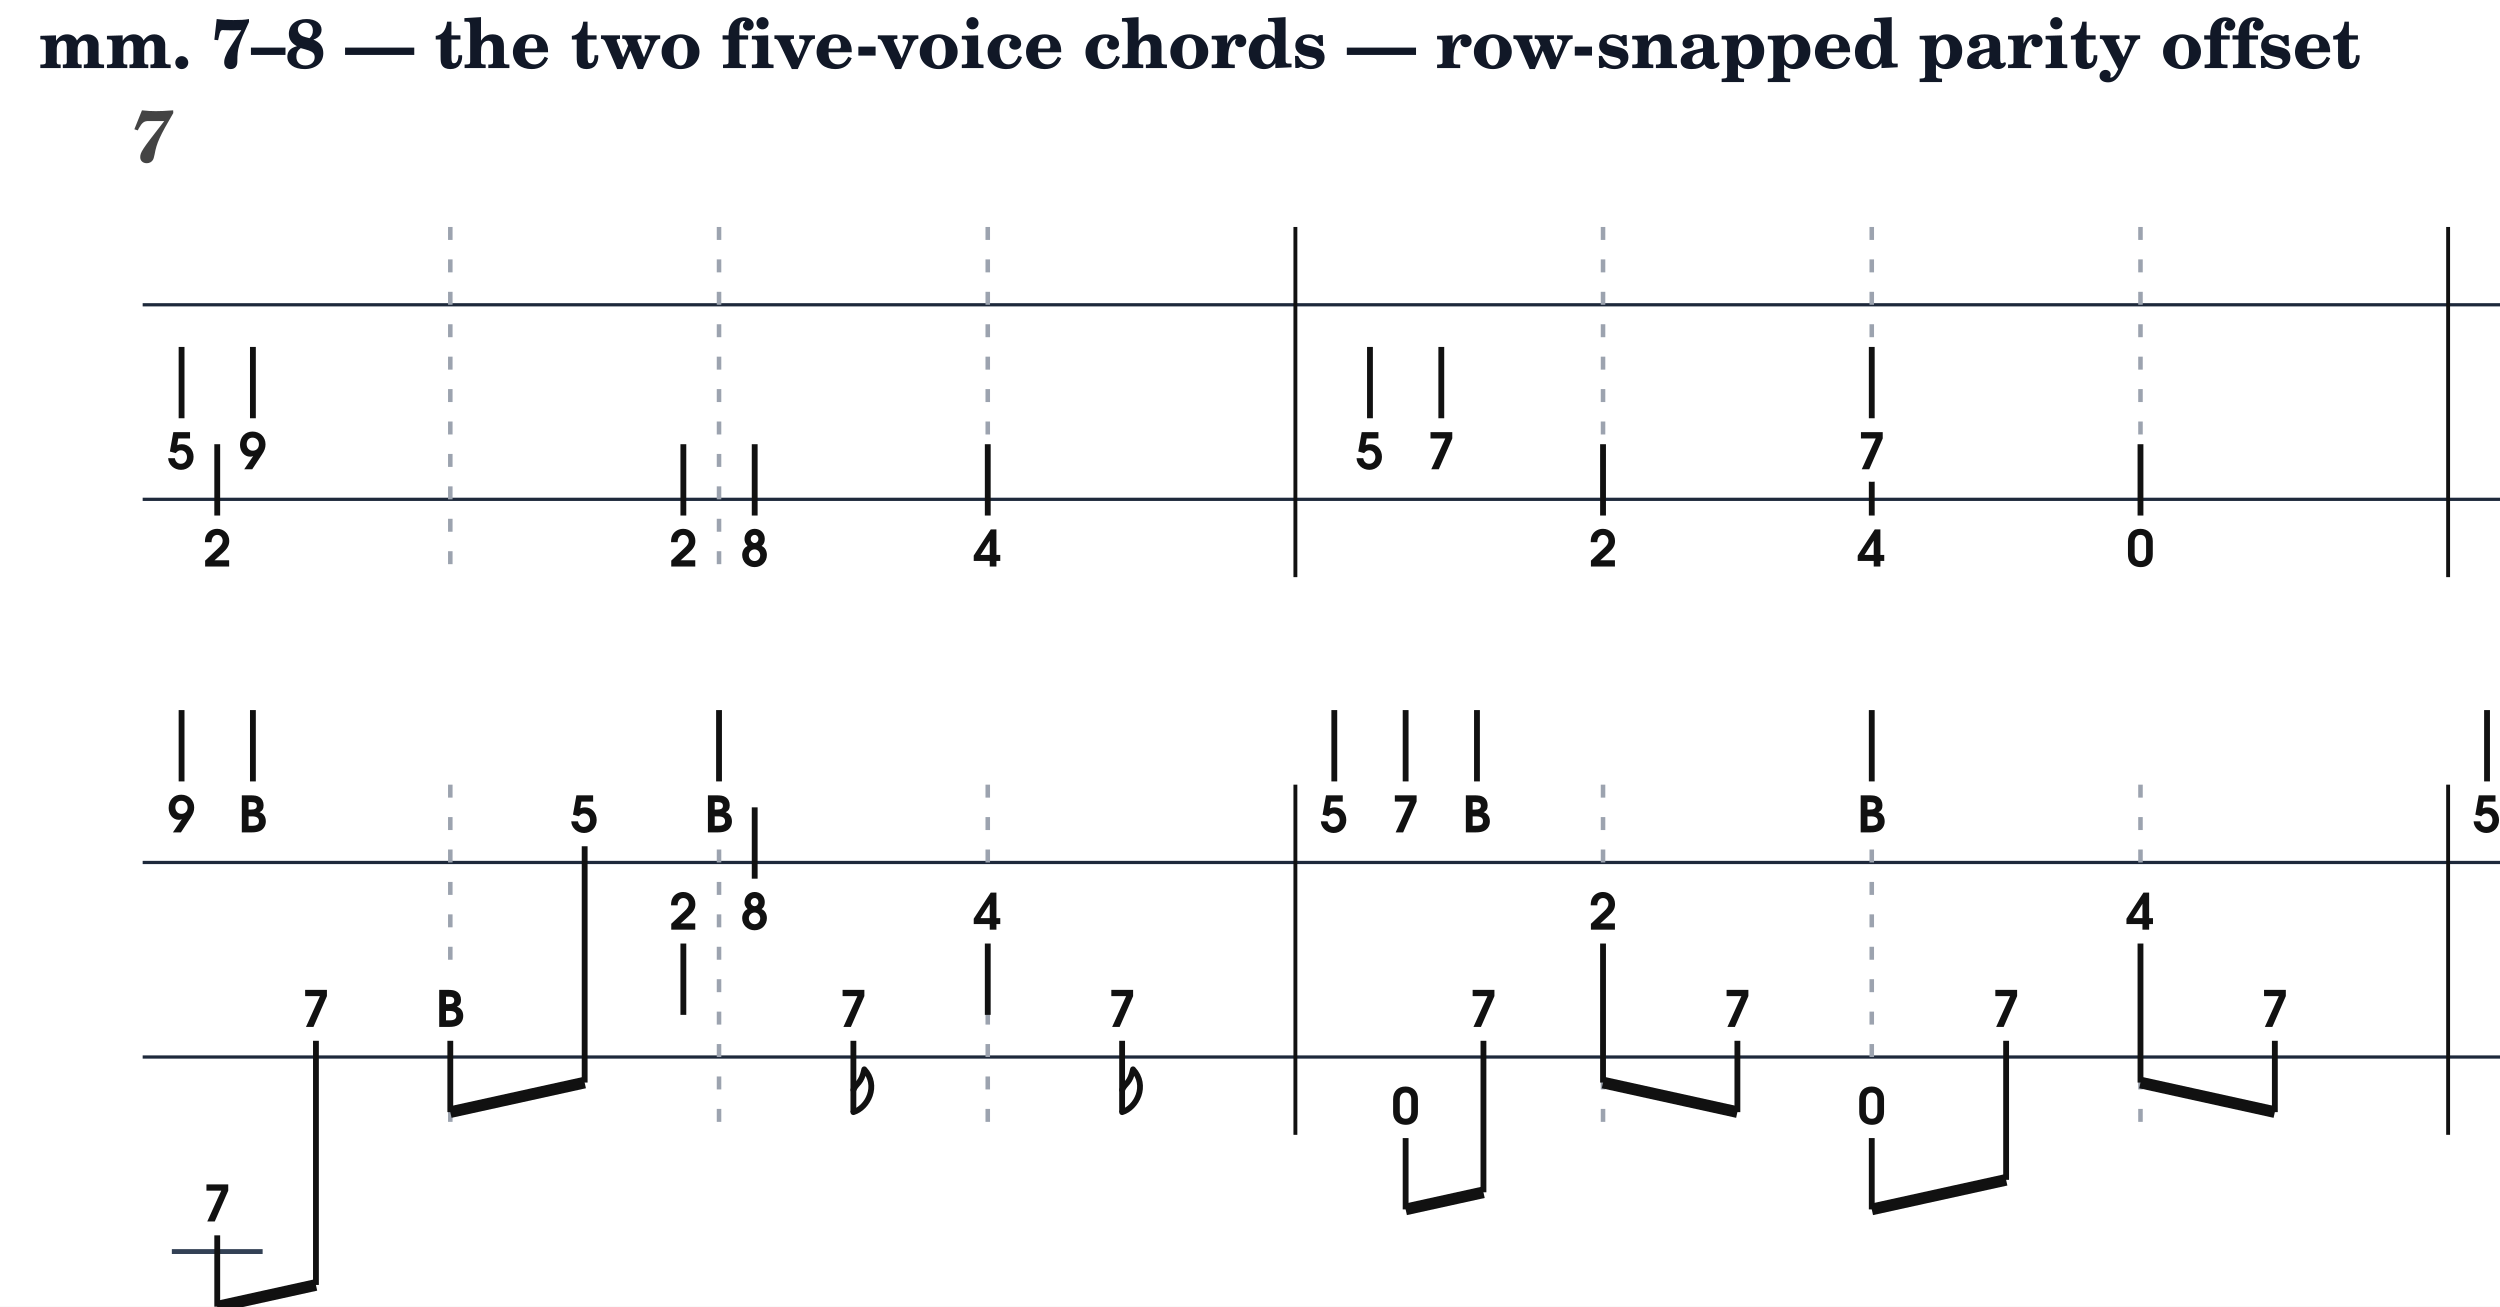
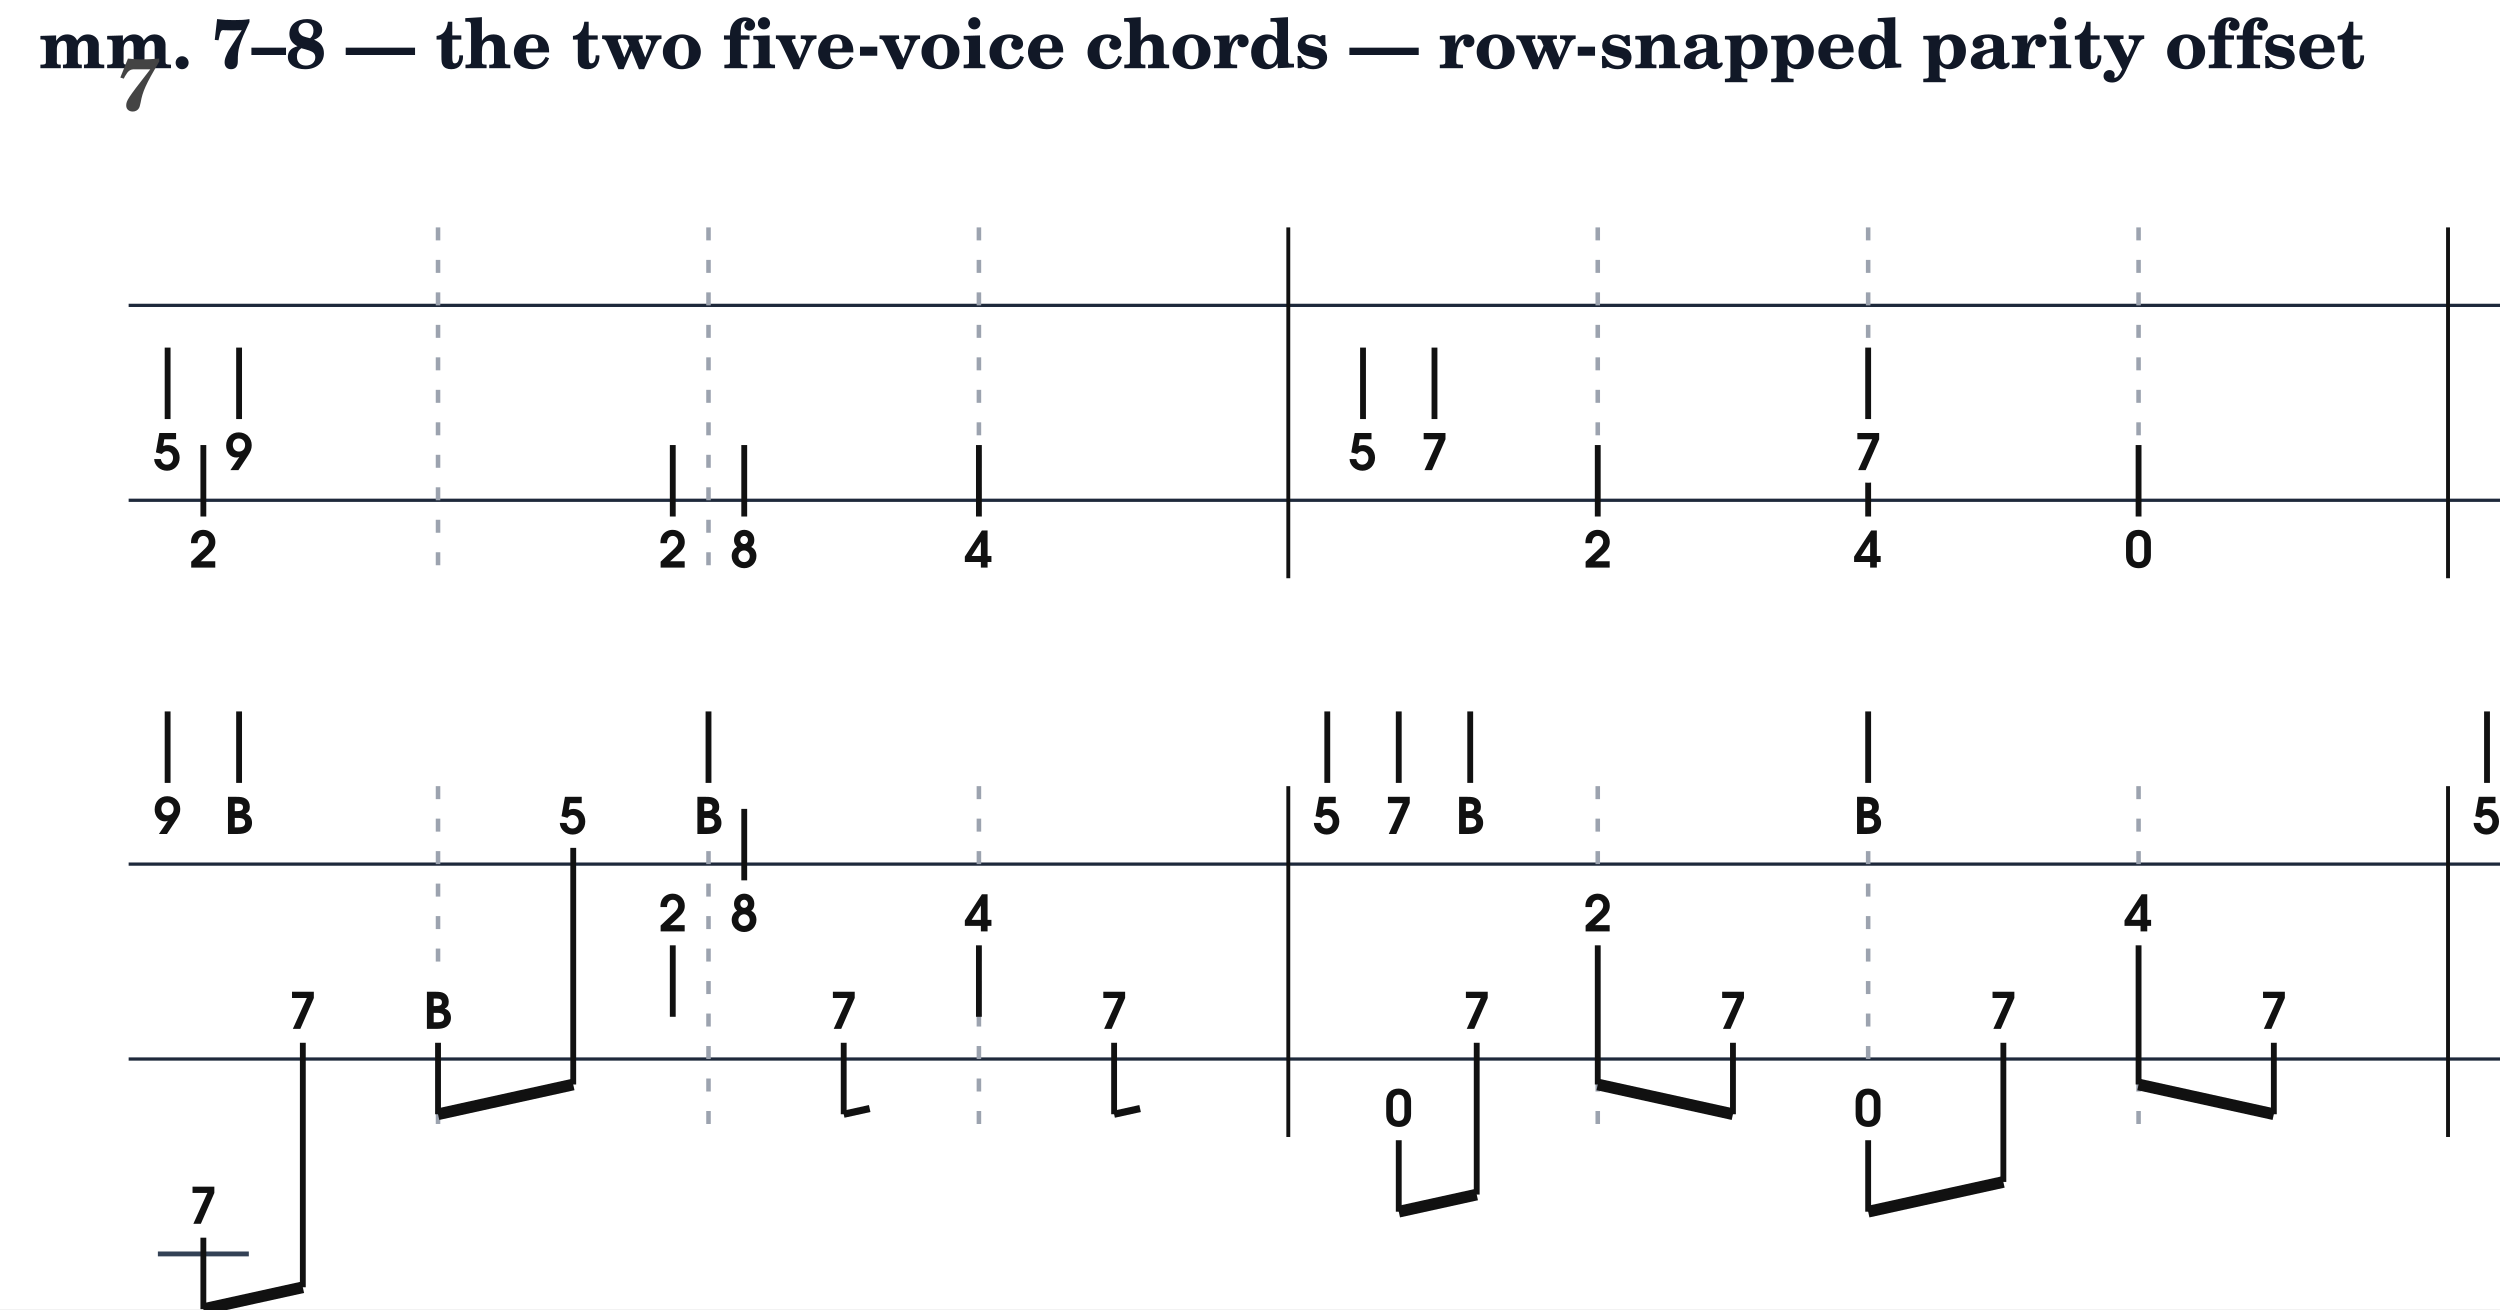
- <svg xmlns="http://www.w3.org/2000/svg" viewBox="16.00 540.26 385.52 201.50" width="385.52pt" height="201.50pt" style="background:#FFFFFF;">
+ <svg xmlns="http://www.w3.org/2000/svg" viewBox="16.00 540.26 384.79 201.50" width="384.79pt" height="201.50pt" style="background:#FFFFFF;">
  <defs>
    <style>
      .janko-title { font-family: "Century Schoolbook", "Baskerville", "Liberation Serif", "DejaVu Serif", "Times New Roman", Georgia, serif; font-weight: 600; font-size: 11pt; letter-spacing: 0.3px; fill: #111111; }
      .janko-subtitle { font-family: "Century Schoolbook", "Baskerville", "Liberation Serif", "DejaVu Serif", "Times New Roman", Georgia, serif; font-style: italic; font-size: 8.5pt; fill: #333333; }
      .janko-meta { font-family: "Century Schoolbook", "Baskerville", "Liberation Serif", "DejaVu Serif", "Times New Roman", Georgia, serif; font-style: italic; font-size: 8pt; fill: #222222; }
      .janko-measure-num { font-family: "Century Schoolbook", "Baskerville", "Liberation Serif", "DejaVu Serif", "Times New Roman", Georgia, serif; font-style: italic; font-size: 8.5pt; fill: #444444; font-weight: bold; }
      .janko-octave-label { font-family: "DejaVu Sans Mono", monospace; font-size: 7.5pt; font-weight: bold; fill: #6B7280; }
      .janko-hand-label { font-family: "Century Schoolbook", "Baskerville", "Liberation Serif", "DejaVu Serif", "Times New Roman", Georgia, serif; font-style: italic; font-size: 8pt; fill: #555555; }
      .janko-ts-num { font-family: "Century Schoolbook", "Baskerville", "Liberation Serif", "DejaVu Serif", "Times New Roman", Georgia, serif; font-weight: bold; font-size: 14pt; fill: #111111; text-anchor: middle; }
      .janko-caption { font-family: "Century Schoolbook", "Baskerville", "Liberation Serif", "DejaVu Serif", "Times New Roman", Georgia, serif; font-weight: 600; font-size: 8pt; fill: #111827; }
      .janko-caption-sub { font-family: "Century Schoolbook", "Baskerville", "Liberation Serif", "DejaVu Serif", "Times New Roman", Georgia, serif; font-style: italic; font-size: 7.5pt; fill: #4B5563; }
      .janko-digit { font-family: "URW Gothic", "Century Gothic", "ITC Avant Garde Gothic", "Avant Garde", sans-serif; text-anchor: middle; font-weight: bold; }
    </style>
  </defs>
-   <rect x="16.00" y="540.26" width="385.52" height="201.50" fill="#FFFFFF" />
+   <rect x="16.00" y="540.26" width="384.79" height="201.50" fill="#FFFFFF" />
  <text x="22.00" y="550.76" class="janko-caption" font-size="7.00pt">mm. 7–8 — the two five-voice chords — row-snapped parity offset</text>
  <g class="janko-crop-body">
    <g id="system-3">
-       <text class="janko-measure-num" x="36.00" y="565.26">7</text>
+       <text class="janko-measure-num" x="33.80" y="557.26">7</text>
      <g class="janko-staff-lines">
-         <line x1="38.00" y1="587.26" x2="571.28" y2="587.26" stroke="#1E293B" stroke-width="0.50" />
-         <line x1="38.00" y1="703.26" x2="571.28" y2="703.26" stroke="#1E293B" stroke-width="0.50" />
-         <line x1="38.00" y1="617.26" x2="571.28" y2="617.26" stroke="#1E293B" stroke-width="0.50" />
-         <line x1="38.00" y1="673.26" x2="571.28" y2="673.26" stroke="#1E293B" stroke-width="0.50" />
+         <line x1="35.80" y1="587.26" x2="571.28" y2="587.26" stroke="#1E293B" stroke-width="0.50" />
+         <line x1="35.80" y1="703.26" x2="571.28" y2="703.26" stroke="#1E293B" stroke-width="0.50" />
+         <line x1="35.80" y1="617.26" x2="571.28" y2="617.26" stroke="#1E293B" stroke-width="0.50" />
+         <line x1="35.80" y1="673.26" x2="571.28" y2="673.26" stroke="#1E293B" stroke-width="0.50" />
      </g>
      <g class="janko-beat-grid">
-         <line class="janko-beat-line" x1="85.44" y1="575.26" x2="85.44" y2="629.26" stroke="#9CA3AF" stroke-width="0.70" stroke-dasharray="2,3" />
-         <line class="janko-beat-line" x1="85.44" y1="661.26" x2="85.44" y2="715.26" stroke="#9CA3AF" stroke-width="0.70" stroke-dasharray="2,3" />
-         <line class="janko-beat-line" x1="126.88" y1="575.26" x2="126.88" y2="629.26" stroke="#9CA3AF" stroke-width="0.70" stroke-dasharray="2,3" />
-         <line class="janko-beat-line" x1="126.88" y1="661.26" x2="126.88" y2="715.26" stroke="#9CA3AF" stroke-width="0.70" stroke-dasharray="2,3" />
-         <line class="janko-beat-line" x1="168.32" y1="575.26" x2="168.32" y2="629.26" stroke="#9CA3AF" stroke-width="0.70" stroke-dasharray="2,3" />
-         <line class="janko-beat-line" x1="168.32" y1="661.26" x2="168.32" y2="715.26" stroke="#9CA3AF" stroke-width="0.70" stroke-dasharray="2,3" />
-         <line class="janko-beat-line" x1="263.20" y1="575.26" x2="263.20" y2="629.26" stroke="#9CA3AF" stroke-width="0.70" stroke-dasharray="2,3" />
-         <line class="janko-beat-line" x1="263.20" y1="661.26" x2="263.20" y2="715.26" stroke="#9CA3AF" stroke-width="0.70" stroke-dasharray="2,3" />
-         <line class="janko-beat-line" x1="304.64" y1="575.26" x2="304.64" y2="629.26" stroke="#9CA3AF" stroke-width="0.70" stroke-dasharray="2,3" />
-         <line class="janko-beat-line" x1="304.64" y1="661.26" x2="304.64" y2="715.26" stroke="#9CA3AF" stroke-width="0.70" stroke-dasharray="2,3" />
-         <line class="janko-beat-line" x1="346.08" y1="575.26" x2="346.08" y2="629.26" stroke="#9CA3AF" stroke-width="0.70" stroke-dasharray="2,3" />
-         <line class="janko-beat-line" x1="346.08" y1="661.26" x2="346.08" y2="715.26" stroke="#9CA3AF" stroke-width="0.70" stroke-dasharray="2,3" />
-         <line class="janko-beat-line" x1="440.96" y1="575.26" x2="440.96" y2="629.26" stroke="#9CA3AF" stroke-width="0.70" stroke-dasharray="2,3" />
-         <line class="janko-beat-line" x1="440.96" y1="661.26" x2="440.96" y2="715.26" stroke="#9CA3AF" stroke-width="0.70" stroke-dasharray="2,3" />
-         <line class="janko-beat-line" x1="482.40" y1="575.26" x2="482.40" y2="629.26" stroke="#9CA3AF" stroke-width="0.70" stroke-dasharray="2,3" />
-         <line class="janko-beat-line" x1="482.40" y1="661.26" x2="482.40" y2="715.26" stroke="#9CA3AF" stroke-width="0.70" stroke-dasharray="2,3" />
-         <line class="janko-beat-line" x1="523.84" y1="575.26" x2="523.84" y2="629.26" stroke="#9CA3AF" stroke-width="0.70" stroke-dasharray="2,3" />
-         <line class="janko-beat-line" x1="523.84" y1="661.26" x2="523.84" y2="715.26" stroke="#9CA3AF" stroke-width="0.70" stroke-dasharray="2,3" />
+         <line class="janko-beat-line" x1="83.42" y1="575.26" x2="83.42" y2="629.26" stroke="#9CA3AF" stroke-width="0.70" stroke-dasharray="2,3" />
+         <line class="janko-beat-line" x1="83.42" y1="661.26" x2="83.42" y2="715.26" stroke="#9CA3AF" stroke-width="0.70" stroke-dasharray="2,3" />
+         <line class="janko-beat-line" x1="125.05" y1="575.26" x2="125.05" y2="629.26" stroke="#9CA3AF" stroke-width="0.70" stroke-dasharray="2,3" />
+         <line class="janko-beat-line" x1="125.05" y1="661.26" x2="125.05" y2="715.26" stroke="#9CA3AF" stroke-width="0.70" stroke-dasharray="2,3" />
+         <line class="janko-beat-line" x1="166.67" y1="575.26" x2="166.67" y2="629.26" stroke="#9CA3AF" stroke-width="0.70" stroke-dasharray="2,3" />
+         <line class="janko-beat-line" x1="166.67" y1="661.26" x2="166.67" y2="715.26" stroke="#9CA3AF" stroke-width="0.70" stroke-dasharray="2,3" />
+         <line class="janko-beat-line" x1="261.92" y1="575.26" x2="261.92" y2="629.26" stroke="#9CA3AF" stroke-width="0.70" stroke-dasharray="2,3" />
+         <line class="janko-beat-line" x1="261.92" y1="661.26" x2="261.92" y2="715.26" stroke="#9CA3AF" stroke-width="0.70" stroke-dasharray="2,3" />
+         <line class="janko-beat-line" x1="303.54" y1="575.26" x2="303.54" y2="629.26" stroke="#9CA3AF" stroke-width="0.70" stroke-dasharray="2,3" />
+         <line class="janko-beat-line" x1="303.54" y1="661.26" x2="303.54" y2="715.26" stroke="#9CA3AF" stroke-width="0.70" stroke-dasharray="2,3" />
+         <line class="janko-beat-line" x1="345.16" y1="575.26" x2="345.16" y2="629.26" stroke="#9CA3AF" stroke-width="0.70" stroke-dasharray="2,3" />
+         <line class="janko-beat-line" x1="345.16" y1="661.26" x2="345.16" y2="715.26" stroke="#9CA3AF" stroke-width="0.70" stroke-dasharray="2,3" />
+         <line class="janko-beat-line" x1="440.41" y1="575.26" x2="440.41" y2="629.26" stroke="#9CA3AF" stroke-width="0.70" stroke-dasharray="2,3" />
+         <line class="janko-beat-line" x1="440.41" y1="661.26" x2="440.41" y2="715.26" stroke="#9CA3AF" stroke-width="0.70" stroke-dasharray="2,3" />
+         <line class="janko-beat-line" x1="482.03" y1="575.26" x2="482.03" y2="629.26" stroke="#9CA3AF" stroke-width="0.70" stroke-dasharray="2,3" />
+         <line class="janko-beat-line" x1="482.03" y1="661.26" x2="482.03" y2="715.26" stroke="#9CA3AF" stroke-width="0.70" stroke-dasharray="2,3" />
+         <line class="janko-beat-line" x1="523.66" y1="575.26" x2="523.66" y2="629.26" stroke="#9CA3AF" stroke-width="0.70" stroke-dasharray="2,3" />
+         <line class="janko-beat-line" x1="523.66" y1="661.26" x2="523.66" y2="715.26" stroke="#9CA3AF" stroke-width="0.70" stroke-dasharray="2,3" />
      </g>
      <g class="janko-barlines">
-         <line class="janko-barline" x1="215.76" y1="575.26" x2="215.76" y2="629.26" stroke="#111111" stroke-width="0.60" />
-         <line class="janko-barline" x1="215.76" y1="661.26" x2="215.76" y2="715.26" stroke="#111111" stroke-width="0.60" />
-         <line class="janko-barline" x1="393.52" y1="575.26" x2="393.52" y2="629.26" stroke="#111111" stroke-width="0.60" />
-         <line class="janko-barline" x1="393.52" y1="661.26" x2="393.52" y2="715.26" stroke="#111111" stroke-width="0.60" />
+         <line class="janko-barline" x1="214.29" y1="575.26" x2="214.29" y2="629.26" stroke="#111111" stroke-width="0.60" />
+         <line class="janko-barline" x1="214.29" y1="661.26" x2="214.29" y2="715.26" stroke="#111111" stroke-width="0.60" />
+         <line class="janko-barline" x1="392.79" y1="575.26" x2="392.79" y2="629.26" stroke="#111111" stroke-width="0.60" />
+         <line class="janko-barline" x1="392.79" y1="661.26" x2="392.79" y2="715.26" stroke="#111111" stroke-width="0.60" />
        <line class="janko-barline" x1="571.28" y1="575.26" x2="571.28" y2="629.26" stroke="#111111" stroke-width="1.05" />
        <line class="janko-barline" x1="571.28" y1="661.26" x2="571.28" y2="715.26" stroke="#111111" stroke-width="1.05" />
      </g>
      <g class="janko-notes">
        <g class="janko-ledger-layer">
-           <line class="janko-ledger" x1="42.50" y1="733.26" x2="56.50" y2="733.26" stroke="#334155" stroke-width="0.75" />
-         </g>
-         <g class="janko-beam-group">
-           <line class="janko-stem" x1="49.50" y1="730.76" x2="49.50" y2="741.76" stroke="#111111" stroke-width="0.90" />
-           <line class="janko-stem" x1="64.72" y1="700.76" x2="64.72" y2="738.41" stroke="#111111" stroke-width="0.90" />
-           <line class="janko-beam" x1="49.50" y1="741.76" x2="64.72" y2="738.41" stroke="#111111" stroke-width="1.80" stroke-linecap="butt" />
-         </g>
-         <g class="janko-beam-group">
-           <line class="janko-stem" x1="85.44" y1="700.76" x2="85.44" y2="711.76" stroke="#111111" stroke-width="0.90" />
-           <line class="janko-stem" x1="106.16" y1="670.76" x2="106.16" y2="707.20" stroke="#111111" stroke-width="0.90" />
-           <line class="janko-beam" x1="85.44" y1="711.76" x2="106.16" y2="707.20" stroke="#111111" stroke-width="1.80" stroke-linecap="butt" />
-         </g>
-         <g class="janko-beam-group">
-           <line class="janko-stem" x1="232.76" y1="715.76" x2="232.76" y2="726.76" stroke="#111111" stroke-width="0.90" />
-           <line class="janko-stem" x1="244.76" y1="700.76" x2="244.76" y2="724.12" stroke="#111111" stroke-width="0.90" />
-           <line class="janko-beam" x1="232.76" y1="726.76" x2="244.76" y2="724.12" stroke="#111111" stroke-width="1.80" stroke-linecap="butt" />
-         </g>
-         <g class="janko-beam-group">
-           <line class="janko-stem" x1="263.20" y1="685.76" x2="263.20" y2="707.20" stroke="#111111" stroke-width="0.90" />
-           <line class="janko-stem" x1="283.92" y1="700.76" x2="283.92" y2="711.76" stroke="#111111" stroke-width="0.90" />
-           <line class="janko-beam" x1="263.20" y1="707.20" x2="283.92" y2="711.76" stroke="#111111" stroke-width="1.80" stroke-linecap="butt" />
-         </g>
-         <g class="janko-beam-group">
-           <line class="janko-stem" x1="304.64" y1="715.76" x2="304.64" y2="726.76" stroke="#111111" stroke-width="0.90" />
-           <line class="janko-stem" x1="325.36" y1="700.76" x2="325.36" y2="722.20" stroke="#111111" stroke-width="0.90" />
-           <line class="janko-beam" x1="304.64" y1="726.76" x2="325.36" y2="722.20" stroke="#111111" stroke-width="1.80" stroke-linecap="butt" />
-         </g>
-         <g class="janko-beam-group">
-           <line class="janko-stem" x1="346.08" y1="685.76" x2="346.08" y2="707.20" stroke="#111111" stroke-width="0.90" />
-           <line class="janko-stem" x1="366.80" y1="700.76" x2="366.80" y2="711.76" stroke="#111111" stroke-width="0.90" />
-           <line class="janko-beam" x1="346.08" y1="707.20" x2="366.80" y2="711.76" stroke="#111111" stroke-width="1.80" stroke-linecap="butt" />
-         </g>
-         <g class="janko-beam-group">
-           <line class="janko-stem" x1="410.52" y1="715.76" x2="410.52" y2="726.76" stroke="#111111" stroke-width="0.90" />
-           <line class="janko-stem" x1="422.52" y1="700.76" x2="422.52" y2="724.12" stroke="#111111" stroke-width="0.90" />
-           <line class="janko-beam" x1="410.52" y1="726.76" x2="422.52" y2="724.12" stroke="#111111" stroke-width="1.80" stroke-linecap="butt" />
-         </g>
-         <g class="janko-beam-group">
-           <line class="janko-stem" x1="440.96" y1="685.76" x2="440.96" y2="707.20" stroke="#111111" stroke-width="0.90" />
-           <line class="janko-stem" x1="461.68" y1="700.76" x2="461.68" y2="711.76" stroke="#111111" stroke-width="0.90" />
-           <line class="janko-beam" x1="440.96" y1="707.20" x2="461.68" y2="711.76" stroke="#111111" stroke-width="1.80" stroke-linecap="butt" />
-         </g>
-         <g class="janko-beam-group">
-           <line class="janko-stem" x1="482.40" y1="715.76" x2="482.40" y2="726.76" stroke="#111111" stroke-width="0.90" />
-           <line class="janko-stem" x1="503.12" y1="700.76" x2="503.12" y2="722.20" stroke="#111111" stroke-width="0.90" />
-           <line class="janko-beam" x1="482.40" y1="726.76" x2="503.12" y2="722.20" stroke="#111111" stroke-width="1.80" stroke-linecap="butt" />
-         </g>
-         <g class="janko-beam-group">
-           <line class="janko-stem" x1="523.84" y1="670.76" x2="523.84" y2="707.20" stroke="#111111" stroke-width="0.90" />
-           <line class="janko-stem" x1="544.56" y1="700.76" x2="544.56" y2="711.76" stroke="#111111" stroke-width="0.90" />
-           <line class="janko-beam" x1="523.84" y1="707.20" x2="544.56" y2="711.76" stroke="#111111" stroke-width="1.80" stroke-linecap="butt" />
-         </g>
-         <line class="janko-stem" x1="49.50" y1="619.76" x2="49.50" y2="608.76" stroke="#111111" stroke-width="0.90" />
-         <line class="janko-stem" x1="44.00" y1="604.76" x2="44.00" y2="593.76" stroke="#111111" stroke-width="0.90" />
-         <line class="janko-stem" x1="44.00" y1="660.76" x2="44.00" y2="649.76" stroke="#111111" stroke-width="0.90" />
-         <line class="janko-stem" x1="55.00" y1="604.76" x2="55.00" y2="593.76" stroke="#111111" stroke-width="0.90" />
-         <line class="janko-stem" x1="55.00" y1="660.76" x2="55.00" y2="649.76" stroke="#111111" stroke-width="0.90" />
-         <line class="janko-stem" x1="121.38" y1="685.76" x2="121.38" y2="696.76" stroke="#111111" stroke-width="0.90" />
-         <line class="janko-stem" x1="121.38" y1="619.76" x2="121.38" y2="608.76" stroke="#111111" stroke-width="0.90" />
-         <line class="janko-stem" x1="132.38" y1="675.76" x2="132.38" y2="664.76" stroke="#111111" stroke-width="0.90" />
-         <line class="janko-stem" x1="132.38" y1="619.76" x2="132.38" y2="608.76" stroke="#111111" stroke-width="0.90" />
-         <line class="janko-stem" x1="126.88" y1="660.76" x2="126.88" y2="649.76" stroke="#111111" stroke-width="0.90" />
-         <line class="janko-stem" x1="147.60" y1="700.76" x2="147.60" y2="711.76" stroke="#111111" stroke-width="0.90" />
-         <path class="janko-flag" data-stem-x="147.60" data-flag-index="1" d="M 147.60 711.76 C 149.80 711.10 151.60 707.67 149.28 705.16 C 148.80 707.40 148.16 707.14 147.60 708.33" fill="none" stroke="#111111" stroke-width="0.90" stroke-linecap="round" stroke-linejoin="round" data-subdivision-style="classical-urtext" />
-         <line class="janko-stem" x1="168.32" y1="685.76" x2="168.32" y2="696.76" stroke="#111111" stroke-width="0.90" />
-         <line class="janko-stem" x1="168.32" y1="619.76" x2="168.32" y2="608.76" stroke="#111111" stroke-width="0.90" />
-         <line class="janko-stem" x1="189.04" y1="700.76" x2="189.04" y2="711.76" stroke="#111111" stroke-width="0.90" />
-         <path class="janko-flag" data-stem-x="189.04" data-flag-index="1" d="M 189.04 711.76 C 191.24 711.10 193.04 707.67 190.72 705.16 C 190.24 707.40 189.60 707.14 189.04 708.33" fill="none" stroke="#111111" stroke-width="0.90" stroke-linecap="round" stroke-linejoin="round" data-subdivision-style="classical-urtext" />
-         <line class="janko-stem" x1="221.76" y1="660.76" x2="221.76" y2="649.76" stroke="#111111" stroke-width="0.90" />
-         <line class="janko-stem" x1="227.26" y1="604.76" x2="227.26" y2="593.76" stroke="#111111" stroke-width="0.90" />
-         <line class="janko-stem" x1="232.76" y1="660.76" x2="232.76" y2="649.76" stroke="#111111" stroke-width="0.90" />
-         <line class="janko-stem" x1="238.26" y1="604.76" x2="238.26" y2="593.76" stroke="#111111" stroke-width="0.90" />
-         <line class="janko-stem" x1="243.76" y1="660.76" x2="243.76" y2="649.76" stroke="#111111" stroke-width="0.90" />
-         <line class="janko-stem" x1="263.20" y1="619.76" x2="263.20" y2="608.76" stroke="#111111" stroke-width="0.90" />
-         <line class="janko-stem" x1="304.64" y1="619.76" x2="304.64" y2="608.76" stroke="#111111" stroke-width="0.90" />
-         <line class="janko-stem" x1="304.64" y1="604.76" x2="304.64" y2="593.76" stroke="#111111" stroke-width="0.90" />
-         <line class="janko-stem" x1="304.64" y1="660.76" x2="304.64" y2="649.76" stroke="#111111" stroke-width="0.90" />
-         <line class="janko-stem" x1="346.08" y1="619.76" x2="346.08" y2="608.76" stroke="#111111" stroke-width="0.90" />
-         <line class="janko-stem" x1="399.52" y1="660.76" x2="399.52" y2="649.76" stroke="#111111" stroke-width="0.90" />
-         <line class="janko-stem" x1="405.02" y1="604.76" x2="405.02" y2="593.76" stroke="#111111" stroke-width="0.90" />
-         <line class="janko-stem" x1="410.52" y1="660.76" x2="410.52" y2="649.76" stroke="#111111" stroke-width="0.90" />
-         <line class="janko-stem" x1="416.02" y1="604.76" x2="416.02" y2="593.76" stroke="#111111" stroke-width="0.90" />
-         <line class="janko-stem" x1="421.52" y1="660.76" x2="421.52" y2="649.76" stroke="#111111" stroke-width="0.90" />
-         <line class="janko-stem" x1="523.84" y1="619.76" x2="523.84" y2="608.76" stroke="#111111" stroke-width="0.90" />
-         <circle class="janko-knockout" cx="49.50" cy="624.76" r="4.80" fill="#FFFFFF" />
-         <text class="janko-digit" x="49.50" y="627.62" font-weight="800" font-size="5.8pt" fill="#111111">2</text>
-         <circle class="janko-knockout" cx="44.00" cy="609.76" r="4.80" fill="#FFFFFF" />
-         <text class="janko-digit" x="44.00" y="612.62" font-weight="700" font-size="5.8pt" fill="#111111">5</text>
-         <circle class="janko-knockout" cx="49.50" cy="725.76" r="4.80" fill="#FFFFFF" />
-         <text class="janko-digit" x="49.50" y="728.62" font-weight="700" font-size="5.8pt" fill="#111111">7</text>
-         <circle class="janko-knockout" cx="44.00" cy="665.76" r="4.80" fill="#FFFFFF" />
-         <text class="janko-digit" x="44.00" y="668.62" font-weight="700" font-size="5.8pt" fill="#111111">9</text>
-         <circle class="janko-knockout" cx="55.00" cy="609.76" r="4.80" fill="#FFFFFF" />
-         <text class="janko-digit" x="55.00" y="612.62" font-weight="700" font-size="5.8pt" fill="#111111">9</text>
-         <circle class="janko-knockout" cx="55.00" cy="665.76" r="4.80" fill="#FFFFFF" />
-         <text class="janko-digit" x="55.00" y="668.62" font-weight="700" font-size="5.8pt" fill="#111111">B</text>
-         <circle class="janko-knockout" cx="64.72" cy="695.76" r="4.80" fill="#FFFFFF" />
-         <text class="janko-digit" x="64.72" y="698.62" font-weight="700" font-size="5.8pt" fill="#111111">7</text>
-         <circle class="janko-knockout" cx="85.44" cy="695.76" r="4.80" fill="#FFFFFF" />
-         <text class="janko-digit" x="85.44" y="698.62" font-weight="700" font-size="5.8pt" fill="#111111">B</text>
-         <circle class="janko-knockout" cx="106.16" cy="665.76" r="4.80" fill="#FFFFFF" />
-         <text class="janko-digit" x="106.16" y="668.62" font-weight="700" font-size="5.8pt" fill="#111111">5</text>
-         <circle class="janko-knockout" cx="121.38" cy="680.76" r="4.80" fill="#FFFFFF" />
-         <text class="janko-digit" x="121.38" y="683.62" font-weight="800" font-size="5.8pt" fill="#111111">2</text>
-         <circle class="janko-knockout" cx="121.38" cy="624.76" r="4.80" fill="#FFFFFF" />
-         <text class="janko-digit" x="121.38" y="627.62" font-weight="800" font-size="5.8pt" fill="#111111">2</text>
-         <circle class="janko-knockout" cx="132.38" cy="680.76" r="4.80" fill="#FFFFFF" />
-         <text class="janko-digit" x="132.38" y="683.62" font-weight="800" font-size="5.8pt" fill="#111111">8</text>
-         <circle class="janko-knockout" cx="132.38" cy="624.76" r="4.80" fill="#FFFFFF" />
-         <text class="janko-digit" x="132.38" y="627.62" font-weight="800" font-size="5.8pt" fill="#111111">8</text>
-         <circle class="janko-knockout" cx="126.88" cy="665.76" r="4.80" fill="#FFFFFF" />
-         <text class="janko-digit" x="126.88" y="668.62" font-weight="700" font-size="5.8pt" fill="#111111">B</text>
-         <circle class="janko-knockout" cx="147.60" cy="695.76" r="4.80" fill="#FFFFFF" />
-         <text class="janko-digit" x="147.60" y="698.62" font-weight="700" font-size="5.8pt" fill="#111111">7</text>
-         <circle class="janko-knockout" cx="168.32" cy="680.76" r="4.80" fill="#FFFFFF" />
-         <text class="janko-digit" x="168.32" y="683.62" font-weight="800" font-size="5.8pt" fill="#111111">4</text>
-         <circle class="janko-knockout" cx="168.32" cy="624.76" r="4.80" fill="#FFFFFF" />
-         <text class="janko-digit" x="168.32" y="627.62" font-weight="800" font-size="5.8pt" fill="#111111">4</text>
-         <circle class="janko-knockout" cx="189.04" cy="695.76" r="4.80" fill="#FFFFFF" />
-         <text class="janko-digit" x="189.04" y="698.62" font-weight="700" font-size="5.8pt" fill="#111111">7</text>
-         <circle class="janko-knockout" cx="232.76" cy="710.76" r="4.80" fill="#FFFFFF" />
-         <text class="janko-digit" x="232.76" y="713.62" font-weight="800" font-size="5.8pt" fill="#111111">0</text>
-         <circle class="janko-knockout" cx="221.76" cy="665.76" r="4.80" fill="#FFFFFF" />
-         <text class="janko-digit" x="221.76" y="668.62" font-weight="700" font-size="5.8pt" fill="#111111">5</text>
-         <circle class="janko-knockout" cx="227.26" cy="609.76" r="4.80" fill="#FFFFFF" />
-         <text class="janko-digit" x="227.26" y="612.62" font-weight="700" font-size="5.8pt" fill="#111111">5</text>
-         <circle class="janko-knockout" cx="232.76" cy="665.76" r="4.80" fill="#FFFFFF" />
-         <text class="janko-digit" x="232.76" y="668.62" font-weight="700" font-size="5.8pt" fill="#111111">7</text>
-         <circle class="janko-knockout" cx="238.26" cy="609.76" r="4.80" fill="#FFFFFF" />
-         <text class="janko-digit" x="238.26" y="612.62" font-weight="700" font-size="5.8pt" fill="#111111">7</text>
-         <circle class="janko-knockout" cx="243.76" cy="665.76" r="4.80" fill="#FFFFFF" />
-         <text class="janko-digit" x="243.76" y="668.62" font-weight="700" font-size="5.8pt" fill="#111111">B</text>
-         <circle class="janko-knockout" cx="244.76" cy="695.76" r="4.80" fill="#FFFFFF" />
-         <text class="janko-digit" x="244.76" y="698.62" font-weight="700" font-size="5.8pt" fill="#111111">7</text>
-         <circle class="janko-knockout" cx="263.20" cy="680.76" r="4.80" fill="#FFFFFF" />
-         <text class="janko-digit" x="263.20" y="683.62" font-weight="800" font-size="5.8pt" fill="#111111">2</text>
-         <circle class="janko-knockout" cx="263.20" cy="624.76" r="4.80" fill="#FFFFFF" />
-         <text class="janko-digit" x="263.20" y="627.62" font-weight="800" font-size="5.8pt" fill="#111111">2</text>
-         <circle class="janko-knockout" cx="283.92" cy="695.76" r="4.80" fill="#FFFFFF" />
-         <text class="janko-digit" x="283.92" y="698.62" font-weight="700" font-size="5.8pt" fill="#111111">7</text>
-         <circle class="janko-knockout" cx="304.64" cy="710.76" r="4.80" fill="#FFFFFF" />
-         <text class="janko-digit" x="304.64" y="713.62" font-weight="800" font-size="5.8pt" fill="#111111">0</text>
-         <circle class="janko-knockout" cx="304.64" cy="624.76" r="4.80" fill="#FFFFFF" />
-         <text class="janko-digit" x="304.64" y="627.62" font-weight="800" font-size="5.8pt" fill="#111111">4</text>
-         <circle class="janko-knockout" cx="304.64" cy="609.76" r="4.80" fill="#FFFFFF" />
-         <text class="janko-digit" x="304.64" y="612.62" font-weight="700" font-size="5.8pt" fill="#111111">7</text>
-         <circle class="janko-knockout" cx="304.64" cy="665.76" r="4.80" fill="#FFFFFF" />
-         <text class="janko-digit" x="304.64" y="668.62" font-weight="700" font-size="5.8pt" fill="#111111">B</text>
-         <circle class="janko-knockout" cx="325.36" cy="695.76" r="4.80" fill="#FFFFFF" />
-         <text class="janko-digit" x="325.36" y="698.62" font-weight="700" font-size="5.8pt" fill="#111111">7</text>
-         <circle class="janko-knockout" cx="346.08" cy="624.76" r="4.80" fill="#FFFFFF" />
-         <text class="janko-digit" x="346.08" y="627.62" font-weight="800" font-size="5.8pt" fill="#111111">0</text>
-         <circle class="janko-knockout" cx="346.08" cy="680.76" r="4.80" fill="#FFFFFF" />
-         <text class="janko-digit" x="346.08" y="683.62" font-weight="800" font-size="5.8pt" fill="#111111">4</text>
-         <circle class="janko-knockout" cx="366.80" cy="695.76" r="4.80" fill="#FFFFFF" />
-         <text class="janko-digit" x="366.80" y="698.62" font-weight="700" font-size="5.8pt" fill="#111111">7</text>
-         <circle class="janko-knockout" cx="410.52" cy="710.76" r="4.80" fill="#FFFFFF" />
-         <text class="janko-digit" x="410.52" y="713.62" font-weight="800" font-size="5.8pt" fill="#111111">0</text>
-         <circle class="janko-knockout" cx="399.52" cy="665.76" r="4.80" fill="#FFFFFF" />
-         <text class="janko-digit" x="399.52" y="668.62" font-weight="700" font-size="5.8pt" fill="#111111">5</text>
-         <circle class="janko-knockout" cx="405.02" cy="609.76" r="4.80" fill="#FFFFFF" />
-         <text class="janko-digit" x="405.02" y="612.62" font-weight="700" font-size="5.8pt" fill="#111111">5</text>
-         <circle class="janko-knockout" cx="410.52" cy="665.76" r="4.80" fill="#FFFFFF" />
-         <text class="janko-digit" x="410.52" y="668.62" font-weight="700" font-size="5.8pt" fill="#111111">7</text>
-         <circle class="janko-knockout" cx="416.02" cy="609.76" r="4.80" fill="#FFFFFF" />
-         <text class="janko-digit" x="416.02" y="612.62" font-weight="700" font-size="5.8pt" fill="#111111">7</text>
-         <circle class="janko-knockout" cx="421.52" cy="665.76" r="4.80" fill="#FFFFFF" />
-         <text class="janko-digit" x="421.52" y="668.62" font-weight="700" font-size="5.8pt" fill="#111111">B</text>
-         <circle class="janko-knockout" cx="422.52" cy="695.76" r="4.80" fill="#FFFFFF" />
-         <text class="janko-digit" x="422.52" y="698.62" font-weight="700" font-size="5.8pt" fill="#111111">7</text>
-         <circle class="janko-knockout" cx="440.96" cy="680.76" r="4.80" fill="#FFFFFF" />
-         <text class="janko-digit" x="440.96" y="683.62" font-weight="800" font-size="5.8pt" fill="#111111">2</text>
-         <circle class="janko-knockout" cx="461.68" cy="695.76" r="4.80" fill="#FFFFFF" />
-         <text class="janko-digit" x="461.68" y="698.62" font-weight="700" font-size="5.8pt" fill="#111111">7</text>
-         <circle class="janko-knockout" cx="482.40" cy="710.76" r="4.80" fill="#FFFFFF" />
-         <text class="janko-digit" x="482.40" y="713.62" font-weight="800" font-size="5.8pt" fill="#111111">0</text>
-         <circle class="janko-knockout" cx="503.12" cy="695.76" r="4.80" fill="#FFFFFF" />
-         <text class="janko-digit" x="503.12" y="698.62" font-weight="700" font-size="5.8pt" fill="#111111">7</text>
-         <circle class="janko-knockout" cx="523.84" cy="624.76" r="4.80" fill="#FFFFFF" />
-         <text class="janko-digit" x="523.84" y="627.62" font-weight="800" font-size="5.8pt" fill="#111111">2</text>
-         <circle class="janko-knockout" cx="523.84" cy="665.76" r="4.80" fill="#FFFFFF" />
-         <text class="janko-digit" x="523.84" y="668.62" font-weight="700" font-size="5.8pt" fill="#111111">5</text>
-         <circle class="janko-knockout" cx="544.56" cy="695.76" r="4.80" fill="#FFFFFF" />
-         <text class="janko-digit" x="544.56" y="698.62" font-weight="700" font-size="5.8pt" fill="#111111">7</text>
+           <line class="janko-ledger" x1="40.30" y1="733.26" x2="54.30" y2="733.26" stroke="#334155" stroke-width="0.75" />
+         </g>
+         <g class="janko-beam-group">
+           <line class="janko-stem" x1="47.30" y1="730.76" x2="47.30" y2="741.76" stroke="#111111" stroke-width="0.90" />
+           <line class="janko-stem" x1="62.61" y1="700.76" x2="62.61" y2="738.39" stroke="#111111" stroke-width="0.90" />
+           <line class="janko-beam" x1="47.30" y1="741.76" x2="62.61" y2="738.39" stroke="#111111" stroke-width="1.80" stroke-linecap="butt" />
+         </g>
+         <g class="janko-beam-group">
+           <line class="janko-stem" x1="83.42" y1="700.76" x2="83.42" y2="711.76" stroke="#111111" stroke-width="0.90" />
+           <line class="janko-stem" x1="104.23" y1="670.76" x2="104.23" y2="707.18" stroke="#111111" stroke-width="0.90" />
+           <line class="janko-beam" x1="83.42" y1="711.76" x2="104.23" y2="707.18" stroke="#111111" stroke-width="1.80" stroke-linecap="butt" />
+         </g>
+         <g class="janko-beam-group">
+           <line class="janko-stem" x1="231.29" y1="715.76" x2="231.29" y2="726.76" stroke="#111111" stroke-width="0.90" />
+           <line class="janko-stem" x1="243.29" y1="700.76" x2="243.29" y2="724.12" stroke="#111111" stroke-width="0.90" />
+           <line class="janko-beam" x1="231.29" y1="726.76" x2="243.29" y2="724.12" stroke="#111111" stroke-width="1.80" stroke-linecap="butt" />
+         </g>
+         <g class="janko-beam-group">
+           <line class="janko-stem" x1="261.92" y1="685.76" x2="261.92" y2="707.18" stroke="#111111" stroke-width="0.90" />
+           <line class="janko-stem" x1="282.73" y1="700.76" x2="282.73" y2="711.76" stroke="#111111" stroke-width="0.90" />
+           <line class="janko-beam" x1="261.92" y1="707.18" x2="282.73" y2="711.76" stroke="#111111" stroke-width="1.80" stroke-linecap="butt" />
+         </g>
+         <g class="janko-beam-group">
+           <line class="janko-stem" x1="303.54" y1="715.76" x2="303.54" y2="726.76" stroke="#111111" stroke-width="0.90" />
+           <line class="janko-stem" x1="324.35" y1="700.76" x2="324.35" y2="722.18" stroke="#111111" stroke-width="0.90" />
+           <line class="janko-beam" x1="303.54" y1="726.76" x2="324.35" y2="722.18" stroke="#111111" stroke-width="1.80" stroke-linecap="butt" />
+         </g>
+         <g class="janko-beam-group">
+           <line class="janko-stem" x1="345.16" y1="685.76" x2="345.16" y2="707.18" stroke="#111111" stroke-width="0.90" />
+           <line class="janko-stem" x1="365.98" y1="700.76" x2="365.98" y2="711.76" stroke="#111111" stroke-width="0.90" />
+           <line class="janko-beam" x1="345.16" y1="707.18" x2="365.98" y2="711.76" stroke="#111111" stroke-width="1.80" stroke-linecap="butt" />
+         </g>
+         <g class="janko-beam-group">
+           <line class="janko-stem" x1="409.79" y1="715.76" x2="409.79" y2="726.76" stroke="#111111" stroke-width="0.90" />
+           <line class="janko-stem" x1="421.79" y1="700.76" x2="421.79" y2="724.12" stroke="#111111" stroke-width="0.90" />
+           <line class="janko-beam" x1="409.79" y1="726.76" x2="421.79" y2="724.12" stroke="#111111" stroke-width="1.80" stroke-linecap="butt" />
+         </g>
+         <g class="janko-beam-group">
+           <line class="janko-stem" x1="440.41" y1="685.76" x2="440.41" y2="707.18" stroke="#111111" stroke-width="0.90" />
+           <line class="janko-stem" x1="461.22" y1="700.76" x2="461.22" y2="711.76" stroke="#111111" stroke-width="0.90" />
+           <line class="janko-beam" x1="440.41" y1="707.18" x2="461.22" y2="711.76" stroke="#111111" stroke-width="1.80" stroke-linecap="butt" />
+         </g>
+         <g class="janko-beam-group">
+           <line class="janko-stem" x1="482.03" y1="715.76" x2="482.03" y2="726.76" stroke="#111111" stroke-width="0.90" />
+           <line class="janko-stem" x1="502.85" y1="700.76" x2="502.85" y2="722.18" stroke="#111111" stroke-width="0.90" />
+           <line class="janko-beam" x1="482.03" y1="726.76" x2="502.85" y2="722.18" stroke="#111111" stroke-width="1.80" stroke-linecap="butt" />
+         </g>
+         <g class="janko-beam-group">
+           <line class="janko-stem" x1="523.66" y1="670.76" x2="523.66" y2="707.18" stroke="#111111" stroke-width="0.90" />
+           <line class="janko-stem" x1="544.47" y1="700.76" x2="544.47" y2="711.76" stroke="#111111" stroke-width="0.90" />
+           <line class="janko-beam" x1="523.66" y1="707.18" x2="544.47" y2="711.76" stroke="#111111" stroke-width="1.80" stroke-linecap="butt" />
+         </g>
+         <line class="janko-stem" x1="47.30" y1="619.76" x2="47.30" y2="608.76" stroke="#111111" stroke-width="0.90" />
+         <line class="janko-stem" x1="41.80" y1="604.76" x2="41.80" y2="593.76" stroke="#111111" stroke-width="0.90" />
+         <line class="janko-stem" x1="41.80" y1="660.76" x2="41.80" y2="649.76" stroke="#111111" stroke-width="0.90" />
+         <line class="janko-stem" x1="52.80" y1="604.76" x2="52.80" y2="593.76" stroke="#111111" stroke-width="0.90" />
+         <line class="janko-stem" x1="52.80" y1="660.76" x2="52.80" y2="649.76" stroke="#111111" stroke-width="0.90" />
+         <line class="janko-stem" x1="119.55" y1="685.76" x2="119.55" y2="696.76" stroke="#111111" stroke-width="0.90" />
+         <line class="janko-stem" x1="119.55" y1="619.76" x2="119.55" y2="608.76" stroke="#111111" stroke-width="0.90" />
+         <line class="janko-stem" x1="130.55" y1="675.76" x2="130.55" y2="664.76" stroke="#111111" stroke-width="0.90" />
+         <line class="janko-stem" x1="130.55" y1="619.76" x2="130.55" y2="608.76" stroke="#111111" stroke-width="0.90" />
+         <line class="janko-stem" x1="125.05" y1="660.76" x2="125.05" y2="649.76" stroke="#111111" stroke-width="0.90" />
+         <line class="janko-stem" x1="145.86" y1="700.76" x2="145.86" y2="711.76" stroke="#111111" stroke-width="0.90" />
+         <line class="janko-flag" data-stem-x="145.86" data-flag-index="1" x1="145.86" y1="711.76" x2="149.86" y2="710.88" stroke="#111111" stroke-width="1.10" stroke-linecap="butt" data-subdivision-style="kinetic-tab-beam" />
+         <line class="janko-stem" x1="166.67" y1="685.76" x2="166.67" y2="696.76" stroke="#111111" stroke-width="0.90" />
+         <line class="janko-stem" x1="166.67" y1="619.76" x2="166.67" y2="608.76" stroke="#111111" stroke-width="0.90" />
+         <line class="janko-stem" x1="187.48" y1="700.76" x2="187.48" y2="711.76" stroke="#111111" stroke-width="0.90" />
+         <line class="janko-flag" data-stem-x="187.48" data-flag-index="1" x1="187.48" y1="711.76" x2="191.48" y2="710.88" stroke="#111111" stroke-width="1.10" stroke-linecap="butt" data-subdivision-style="kinetic-tab-beam" />
+         <line class="janko-stem" x1="220.29" y1="660.76" x2="220.29" y2="649.76" stroke="#111111" stroke-width="0.90" />
+         <line class="janko-stem" x1="225.79" y1="604.76" x2="225.79" y2="593.76" stroke="#111111" stroke-width="0.90" />
+         <line class="janko-stem" x1="231.29" y1="660.76" x2="231.29" y2="649.76" stroke="#111111" stroke-width="0.90" />
+         <line class="janko-stem" x1="236.79" y1="604.76" x2="236.79" y2="593.76" stroke="#111111" stroke-width="0.90" />
+         <line class="janko-stem" x1="242.29" y1="660.76" x2="242.29" y2="649.76" stroke="#111111" stroke-width="0.90" />
+         <line class="janko-stem" x1="261.92" y1="619.76" x2="261.92" y2="608.76" stroke="#111111" stroke-width="0.90" />
+         <line class="janko-stem" x1="303.54" y1="619.76" x2="303.54" y2="608.76" stroke="#111111" stroke-width="0.90" />
+         <line class="janko-stem" x1="303.54" y1="604.76" x2="303.54" y2="593.76" stroke="#111111" stroke-width="0.90" />
+         <line class="janko-stem" x1="303.54" y1="660.76" x2="303.54" y2="649.76" stroke="#111111" stroke-width="0.90" />
+         <line class="janko-stem" x1="345.16" y1="619.76" x2="345.16" y2="608.76" stroke="#111111" stroke-width="0.90" />
+         <line class="janko-stem" x1="398.79" y1="660.76" x2="398.79" y2="649.76" stroke="#111111" stroke-width="0.90" />
+         <line class="janko-stem" x1="404.29" y1="604.76" x2="404.29" y2="593.76" stroke="#111111" stroke-width="0.90" />
+         <line class="janko-stem" x1="409.79" y1="660.76" x2="409.79" y2="649.76" stroke="#111111" stroke-width="0.90" />
+         <line class="janko-stem" x1="415.29" y1="604.76" x2="415.29" y2="593.76" stroke="#111111" stroke-width="0.90" />
+         <line class="janko-stem" x1="420.79" y1="660.76" x2="420.79" y2="649.76" stroke="#111111" stroke-width="0.90" />
+         <line class="janko-stem" x1="523.66" y1="619.76" x2="523.66" y2="608.76" stroke="#111111" stroke-width="0.90" />
+         <circle class="janko-knockout" cx="47.30" cy="624.76" r="4.80" fill="#FFFFFF" />
+         <text class="janko-digit" x="47.30" y="627.62" font-weight="800" font-size="5.8pt" fill="#111111">2</text>
+         <circle class="janko-knockout" cx="41.80" cy="609.76" r="4.80" fill="#FFFFFF" />
+         <text class="janko-digit" x="41.80" y="612.62" font-weight="700" font-size="5.8pt" fill="#111111">5</text>
+         <circle class="janko-knockout" cx="47.30" cy="725.76" r="4.80" fill="#FFFFFF" />
+         <text class="janko-digit" x="47.30" y="728.62" font-weight="700" font-size="5.8pt" fill="#111111">7</text>
+         <circle class="janko-knockout" cx="41.80" cy="665.76" r="4.80" fill="#FFFFFF" />
+         <text class="janko-digit" x="41.80" y="668.62" font-weight="700" font-size="5.8pt" fill="#111111">9</text>
+         <circle class="janko-knockout" cx="52.80" cy="609.76" r="4.80" fill="#FFFFFF" />
+         <text class="janko-digit" x="52.80" y="612.62" font-weight="700" font-size="5.8pt" fill="#111111">9</text>
+         <circle class="janko-knockout" cx="52.80" cy="665.76" r="4.80" fill="#FFFFFF" />
+         <text class="janko-digit" x="52.80" y="668.62" font-weight="700" font-size="5.8pt" fill="#111111">B</text>
+         <circle class="janko-knockout" cx="62.61" cy="695.76" r="4.80" fill="#FFFFFF" />
+         <text class="janko-digit" x="62.61" y="698.62" font-weight="700" font-size="5.8pt" fill="#111111">7</text>
+         <circle class="janko-knockout" cx="83.42" cy="695.76" r="4.80" fill="#FFFFFF" />
+         <text class="janko-digit" x="83.42" y="698.62" font-weight="700" font-size="5.8pt" fill="#111111">B</text>
+         <circle class="janko-knockout" cx="104.23" cy="665.76" r="4.80" fill="#FFFFFF" />
+         <text class="janko-digit" x="104.23" y="668.62" font-weight="700" font-size="5.8pt" fill="#111111">5</text>
+         <circle class="janko-knockout" cx="119.55" cy="680.76" r="4.80" fill="#FFFFFF" />
+         <text class="janko-digit" x="119.55" y="683.62" font-weight="800" font-size="5.8pt" fill="#111111">2</text>
+         <circle class="janko-knockout" cx="119.55" cy="624.76" r="4.80" fill="#FFFFFF" />
+         <text class="janko-digit" x="119.55" y="627.62" font-weight="800" font-size="5.8pt" fill="#111111">2</text>
+         <circle class="janko-knockout" cx="130.55" cy="680.76" r="4.80" fill="#FFFFFF" />
+         <text class="janko-digit" x="130.55" y="683.62" font-weight="800" font-size="5.8pt" fill="#111111">8</text>
+         <circle class="janko-knockout" cx="130.55" cy="624.76" r="4.80" fill="#FFFFFF" />
+         <text class="janko-digit" x="130.55" y="627.62" font-weight="800" font-size="5.8pt" fill="#111111">8</text>
+         <circle class="janko-knockout" cx="125.05" cy="665.76" r="4.80" fill="#FFFFFF" />
+         <text class="janko-digit" x="125.05" y="668.62" font-weight="700" font-size="5.8pt" fill="#111111">B</text>
+         <circle class="janko-knockout" cx="145.86" cy="695.76" r="4.80" fill="#FFFFFF" />
+         <text class="janko-digit" x="145.86" y="698.62" font-weight="700" font-size="5.8pt" fill="#111111">7</text>
+         <circle class="janko-knockout" cx="166.67" cy="680.76" r="4.80" fill="#FFFFFF" />
+         <text class="janko-digit" x="166.67" y="683.62" font-weight="800" font-size="5.8pt" fill="#111111">4</text>
+         <circle class="janko-knockout" cx="166.67" cy="624.76" r="4.80" fill="#FFFFFF" />
+         <text class="janko-digit" x="166.67" y="627.62" font-weight="800" font-size="5.8pt" fill="#111111">4</text>
+         <circle class="janko-knockout" cx="187.48" cy="695.76" r="4.80" fill="#FFFFFF" />
+         <text class="janko-digit" x="187.48" y="698.62" font-weight="700" font-size="5.8pt" fill="#111111">7</text>
+         <circle class="janko-knockout" cx="231.29" cy="710.76" r="4.80" fill="#FFFFFF" />
+         <text class="janko-digit" x="231.29" y="713.62" font-weight="800" font-size="5.8pt" fill="#111111">0</text>
+         <circle class="janko-knockout" cx="220.29" cy="665.76" r="4.80" fill="#FFFFFF" />
+         <text class="janko-digit" x="220.29" y="668.62" font-weight="700" font-size="5.8pt" fill="#111111">5</text>
+         <circle class="janko-knockout" cx="225.79" cy="609.76" r="4.80" fill="#FFFFFF" />
+         <text class="janko-digit" x="225.79" y="612.62" font-weight="700" font-size="5.8pt" fill="#111111">5</text>
+         <circle class="janko-knockout" cx="231.29" cy="665.76" r="4.80" fill="#FFFFFF" />
+         <text class="janko-digit" x="231.29" y="668.62" font-weight="700" font-size="5.8pt" fill="#111111">7</text>
+         <circle class="janko-knockout" cx="236.79" cy="609.76" r="4.80" fill="#FFFFFF" />
+         <text class="janko-digit" x="236.79" y="612.62" font-weight="700" font-size="5.8pt" fill="#111111">7</text>
+         <circle class="janko-knockout" cx="242.29" cy="665.76" r="4.80" fill="#FFFFFF" />
+         <text class="janko-digit" x="242.29" y="668.62" font-weight="700" font-size="5.8pt" fill="#111111">B</text>
+         <circle class="janko-knockout" cx="243.29" cy="695.76" r="4.80" fill="#FFFFFF" />
+         <text class="janko-digit" x="243.29" y="698.62" font-weight="700" font-size="5.8pt" fill="#111111">7</text>
+         <circle class="janko-knockout" cx="261.92" cy="680.76" r="4.80" fill="#FFFFFF" />
+         <text class="janko-digit" x="261.92" y="683.62" font-weight="800" font-size="5.8pt" fill="#111111">2</text>
+         <circle class="janko-knockout" cx="261.92" cy="624.76" r="4.80" fill="#FFFFFF" />
+         <text class="janko-digit" x="261.92" y="627.62" font-weight="800" font-size="5.8pt" fill="#111111">2</text>
+         <circle class="janko-knockout" cx="282.73" cy="695.76" r="4.80" fill="#FFFFFF" />
+         <text class="janko-digit" x="282.73" y="698.62" font-weight="700" font-size="5.8pt" fill="#111111">7</text>
+         <circle class="janko-knockout" cx="303.54" cy="710.76" r="4.80" fill="#FFFFFF" />
+         <text class="janko-digit" x="303.54" y="713.62" font-weight="800" font-size="5.8pt" fill="#111111">0</text>
+         <circle class="janko-knockout" cx="303.54" cy="624.76" r="4.80" fill="#FFFFFF" />
+         <text class="janko-digit" x="303.54" y="627.62" font-weight="800" font-size="5.8pt" fill="#111111">4</text>
+         <circle class="janko-knockout" cx="303.54" cy="609.76" r="4.80" fill="#FFFFFF" />
+         <text class="janko-digit" x="303.54" y="612.62" font-weight="700" font-size="5.8pt" fill="#111111">7</text>
+         <circle class="janko-knockout" cx="303.54" cy="665.76" r="4.80" fill="#FFFFFF" />
+         <text class="janko-digit" x="303.54" y="668.62" font-weight="700" font-size="5.8pt" fill="#111111">B</text>
+         <circle class="janko-knockout" cx="324.35" cy="695.76" r="4.80" fill="#FFFFFF" />
+         <text class="janko-digit" x="324.35" y="698.62" font-weight="700" font-size="5.8pt" fill="#111111">7</text>
+         <circle class="janko-knockout" cx="345.16" cy="624.76" r="4.80" fill="#FFFFFF" />
+         <text class="janko-digit" x="345.16" y="627.62" font-weight="800" font-size="5.8pt" fill="#111111">0</text>
+         <circle class="janko-knockout" cx="345.16" cy="680.76" r="4.80" fill="#FFFFFF" />
+         <text class="janko-digit" x="345.16" y="683.62" font-weight="800" font-size="5.8pt" fill="#111111">4</text>
+         <circle class="janko-knockout" cx="365.98" cy="695.76" r="4.80" fill="#FFFFFF" />
+         <text class="janko-digit" x="365.98" y="698.62" font-weight="700" font-size="5.8pt" fill="#111111">7</text>
+         <circle class="janko-knockout" cx="409.79" cy="710.76" r="4.80" fill="#FFFFFF" />
+         <text class="janko-digit" x="409.79" y="713.62" font-weight="800" font-size="5.8pt" fill="#111111">0</text>
+         <circle class="janko-knockout" cx="398.79" cy="665.76" r="4.80" fill="#FFFFFF" />
+         <text class="janko-digit" x="398.79" y="668.62" font-weight="700" font-size="5.8pt" fill="#111111">5</text>
+         <circle class="janko-knockout" cx="404.29" cy="609.76" r="4.80" fill="#FFFFFF" />
+         <text class="janko-digit" x="404.29" y="612.62" font-weight="700" font-size="5.8pt" fill="#111111">5</text>
+         <circle class="janko-knockout" cx="409.79" cy="665.76" r="4.80" fill="#FFFFFF" />
+         <text class="janko-digit" x="409.79" y="668.62" font-weight="700" font-size="5.8pt" fill="#111111">7</text>
+         <circle class="janko-knockout" cx="415.29" cy="609.76" r="4.80" fill="#FFFFFF" />
+         <text class="janko-digit" x="415.29" y="612.62" font-weight="700" font-size="5.8pt" fill="#111111">7</text>
+         <circle class="janko-knockout" cx="420.79" cy="665.76" r="4.80" fill="#FFFFFF" />
+         <text class="janko-digit" x="420.79" y="668.62" font-weight="700" font-size="5.8pt" fill="#111111">B</text>
+         <circle class="janko-knockout" cx="421.79" cy="695.76" r="4.80" fill="#FFFFFF" />
+         <text class="janko-digit" x="421.79" y="698.62" font-weight="700" font-size="5.8pt" fill="#111111">7</text>
+         <circle class="janko-knockout" cx="440.41" cy="680.76" r="4.80" fill="#FFFFFF" />
+         <text class="janko-digit" x="440.41" y="683.62" font-weight="800" font-size="5.8pt" fill="#111111">2</text>
+         <circle class="janko-knockout" cx="461.22" cy="695.76" r="4.80" fill="#FFFFFF" />
+         <text class="janko-digit" x="461.22" y="698.62" font-weight="700" font-size="5.8pt" fill="#111111">7</text>
+         <circle class="janko-knockout" cx="482.03" cy="710.76" r="4.80" fill="#FFFFFF" />
+         <text class="janko-digit" x="482.03" y="713.62" font-weight="800" font-size="5.8pt" fill="#111111">0</text>
+         <circle class="janko-knockout" cx="502.85" cy="695.76" r="4.80" fill="#FFFFFF" />
+         <text class="janko-digit" x="502.85" y="698.62" font-weight="700" font-size="5.8pt" fill="#111111">7</text>
+         <circle class="janko-knockout" cx="523.66" cy="624.76" r="4.80" fill="#FFFFFF" />
+         <text class="janko-digit" x="523.66" y="627.62" font-weight="800" font-size="5.8pt" fill="#111111">2</text>
+         <circle class="janko-knockout" cx="523.66" cy="665.76" r="4.80" fill="#FFFFFF" />
+         <text class="janko-digit" x="523.66" y="668.62" font-weight="700" font-size="5.8pt" fill="#111111">5</text>
+         <circle class="janko-knockout" cx="544.47" cy="695.76" r="4.80" fill="#FFFFFF" />
+         <text class="janko-digit" x="544.47" y="698.62" font-weight="700" font-size="5.8pt" fill="#111111">7</text>
      </g>
    </g>
  </g>
</svg>
